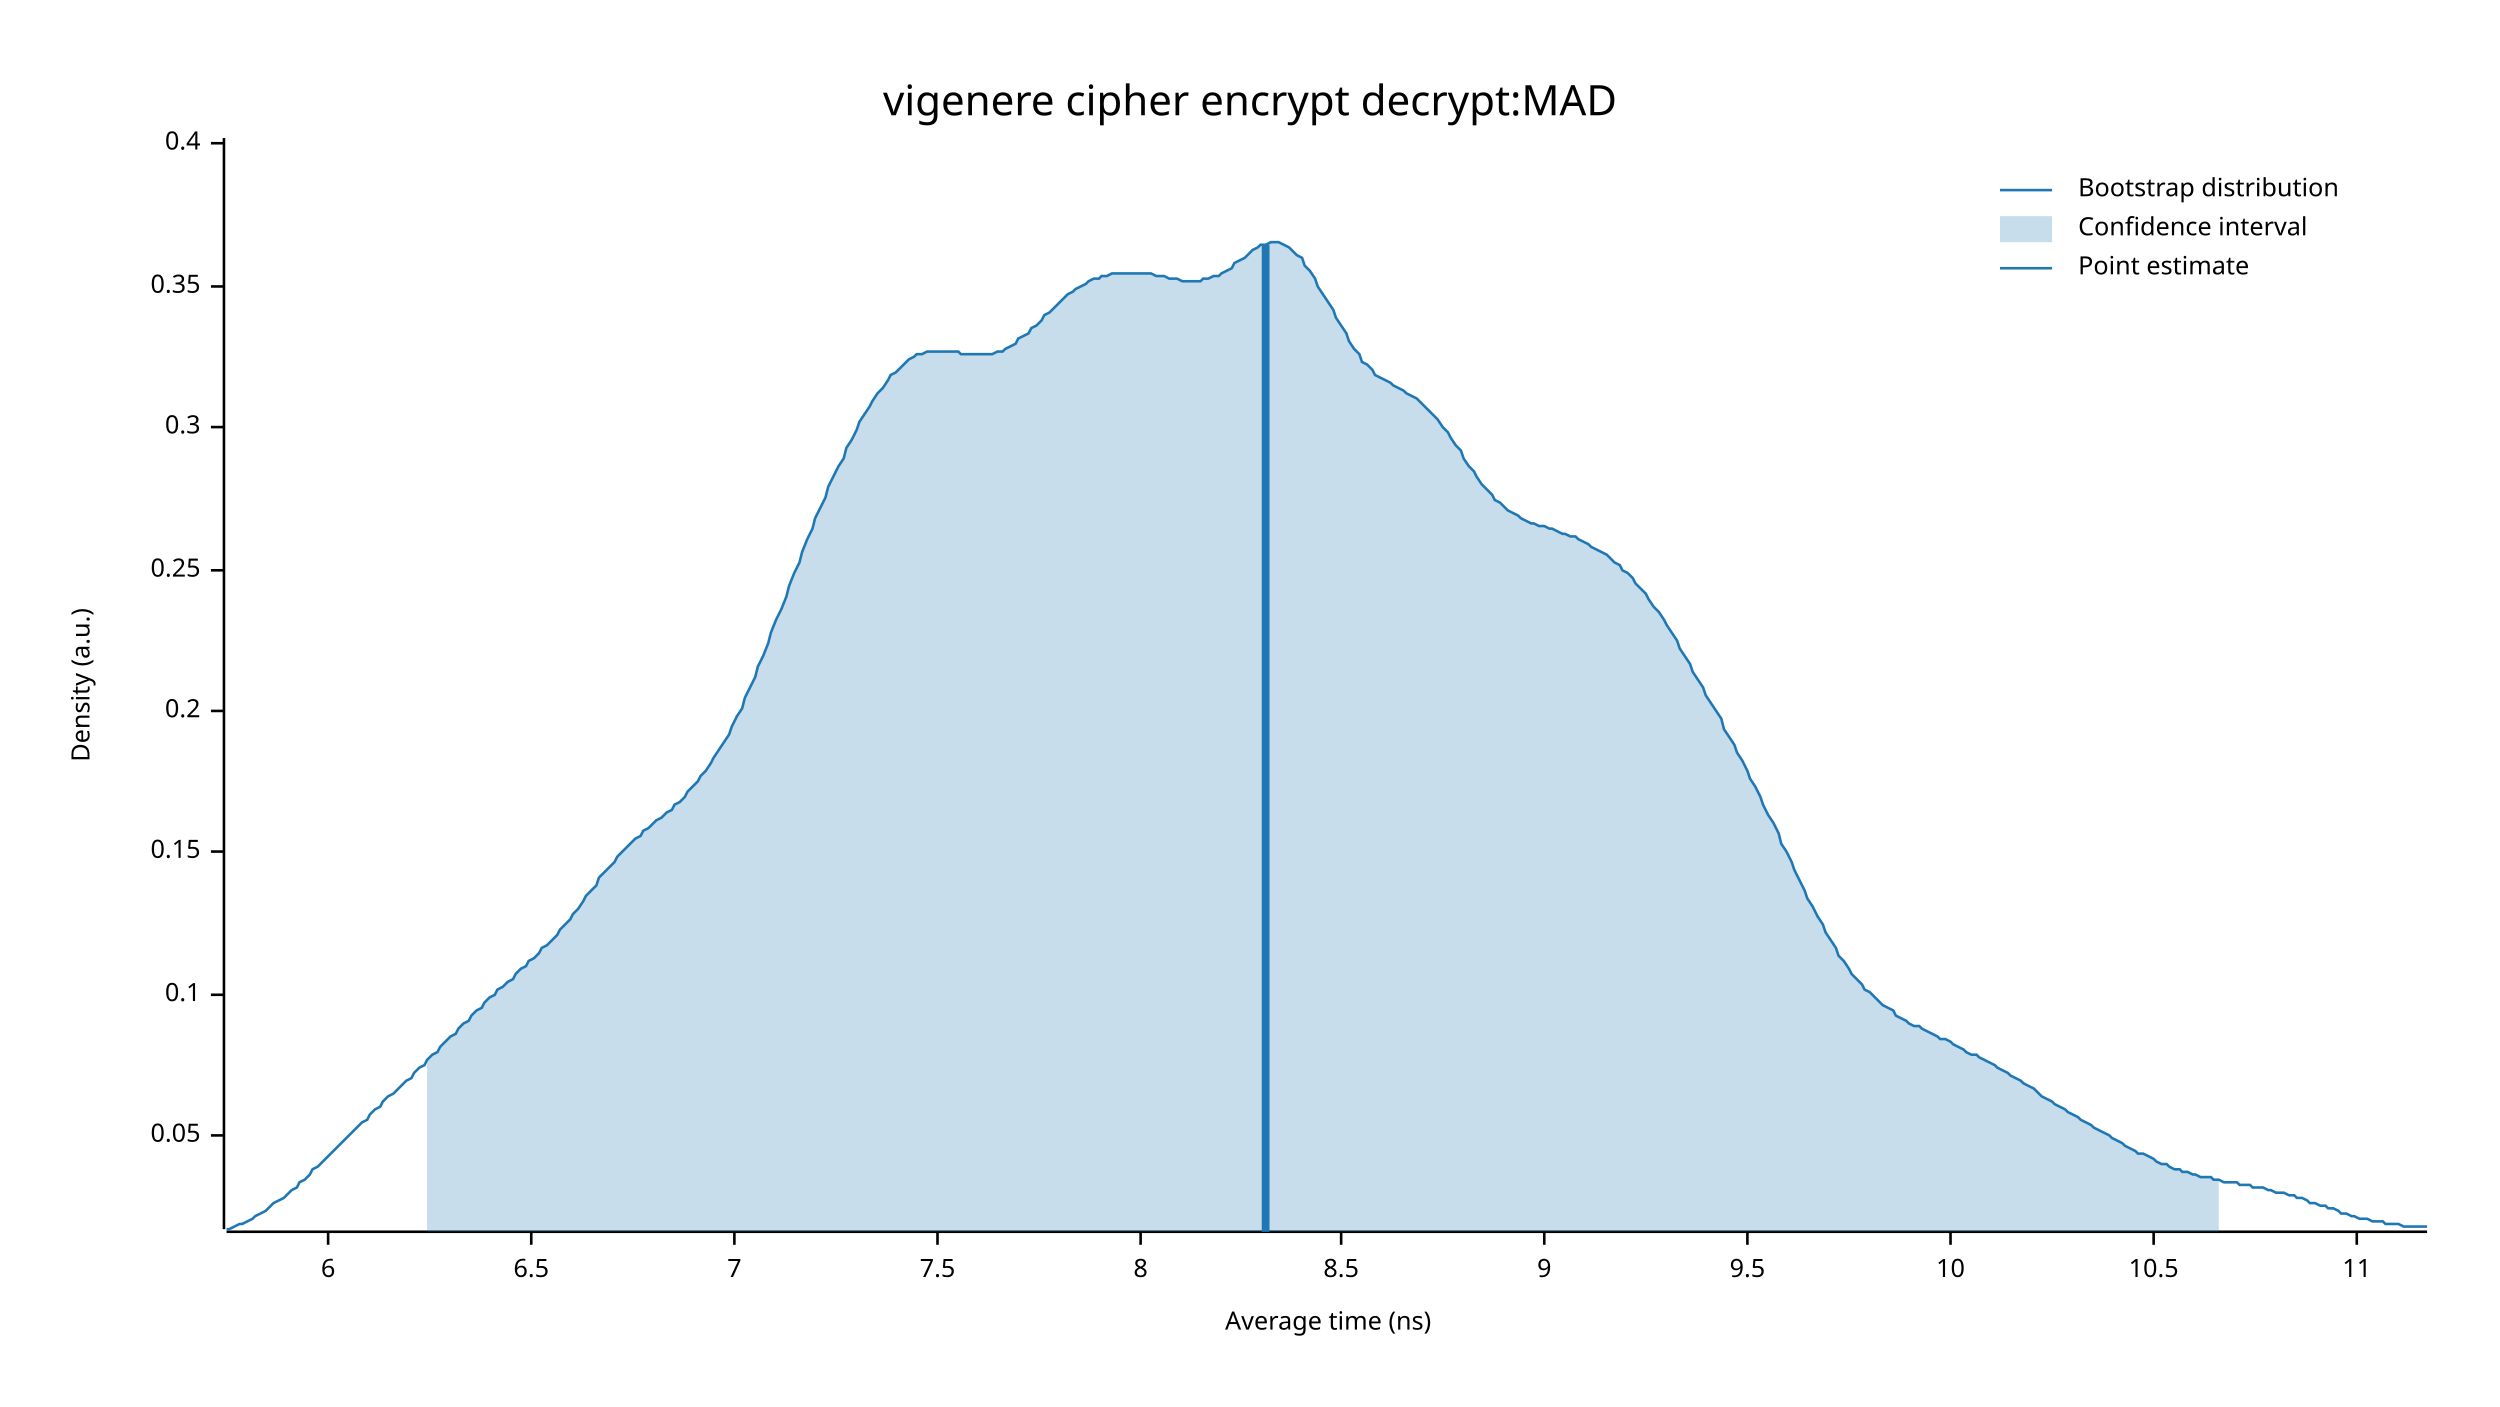
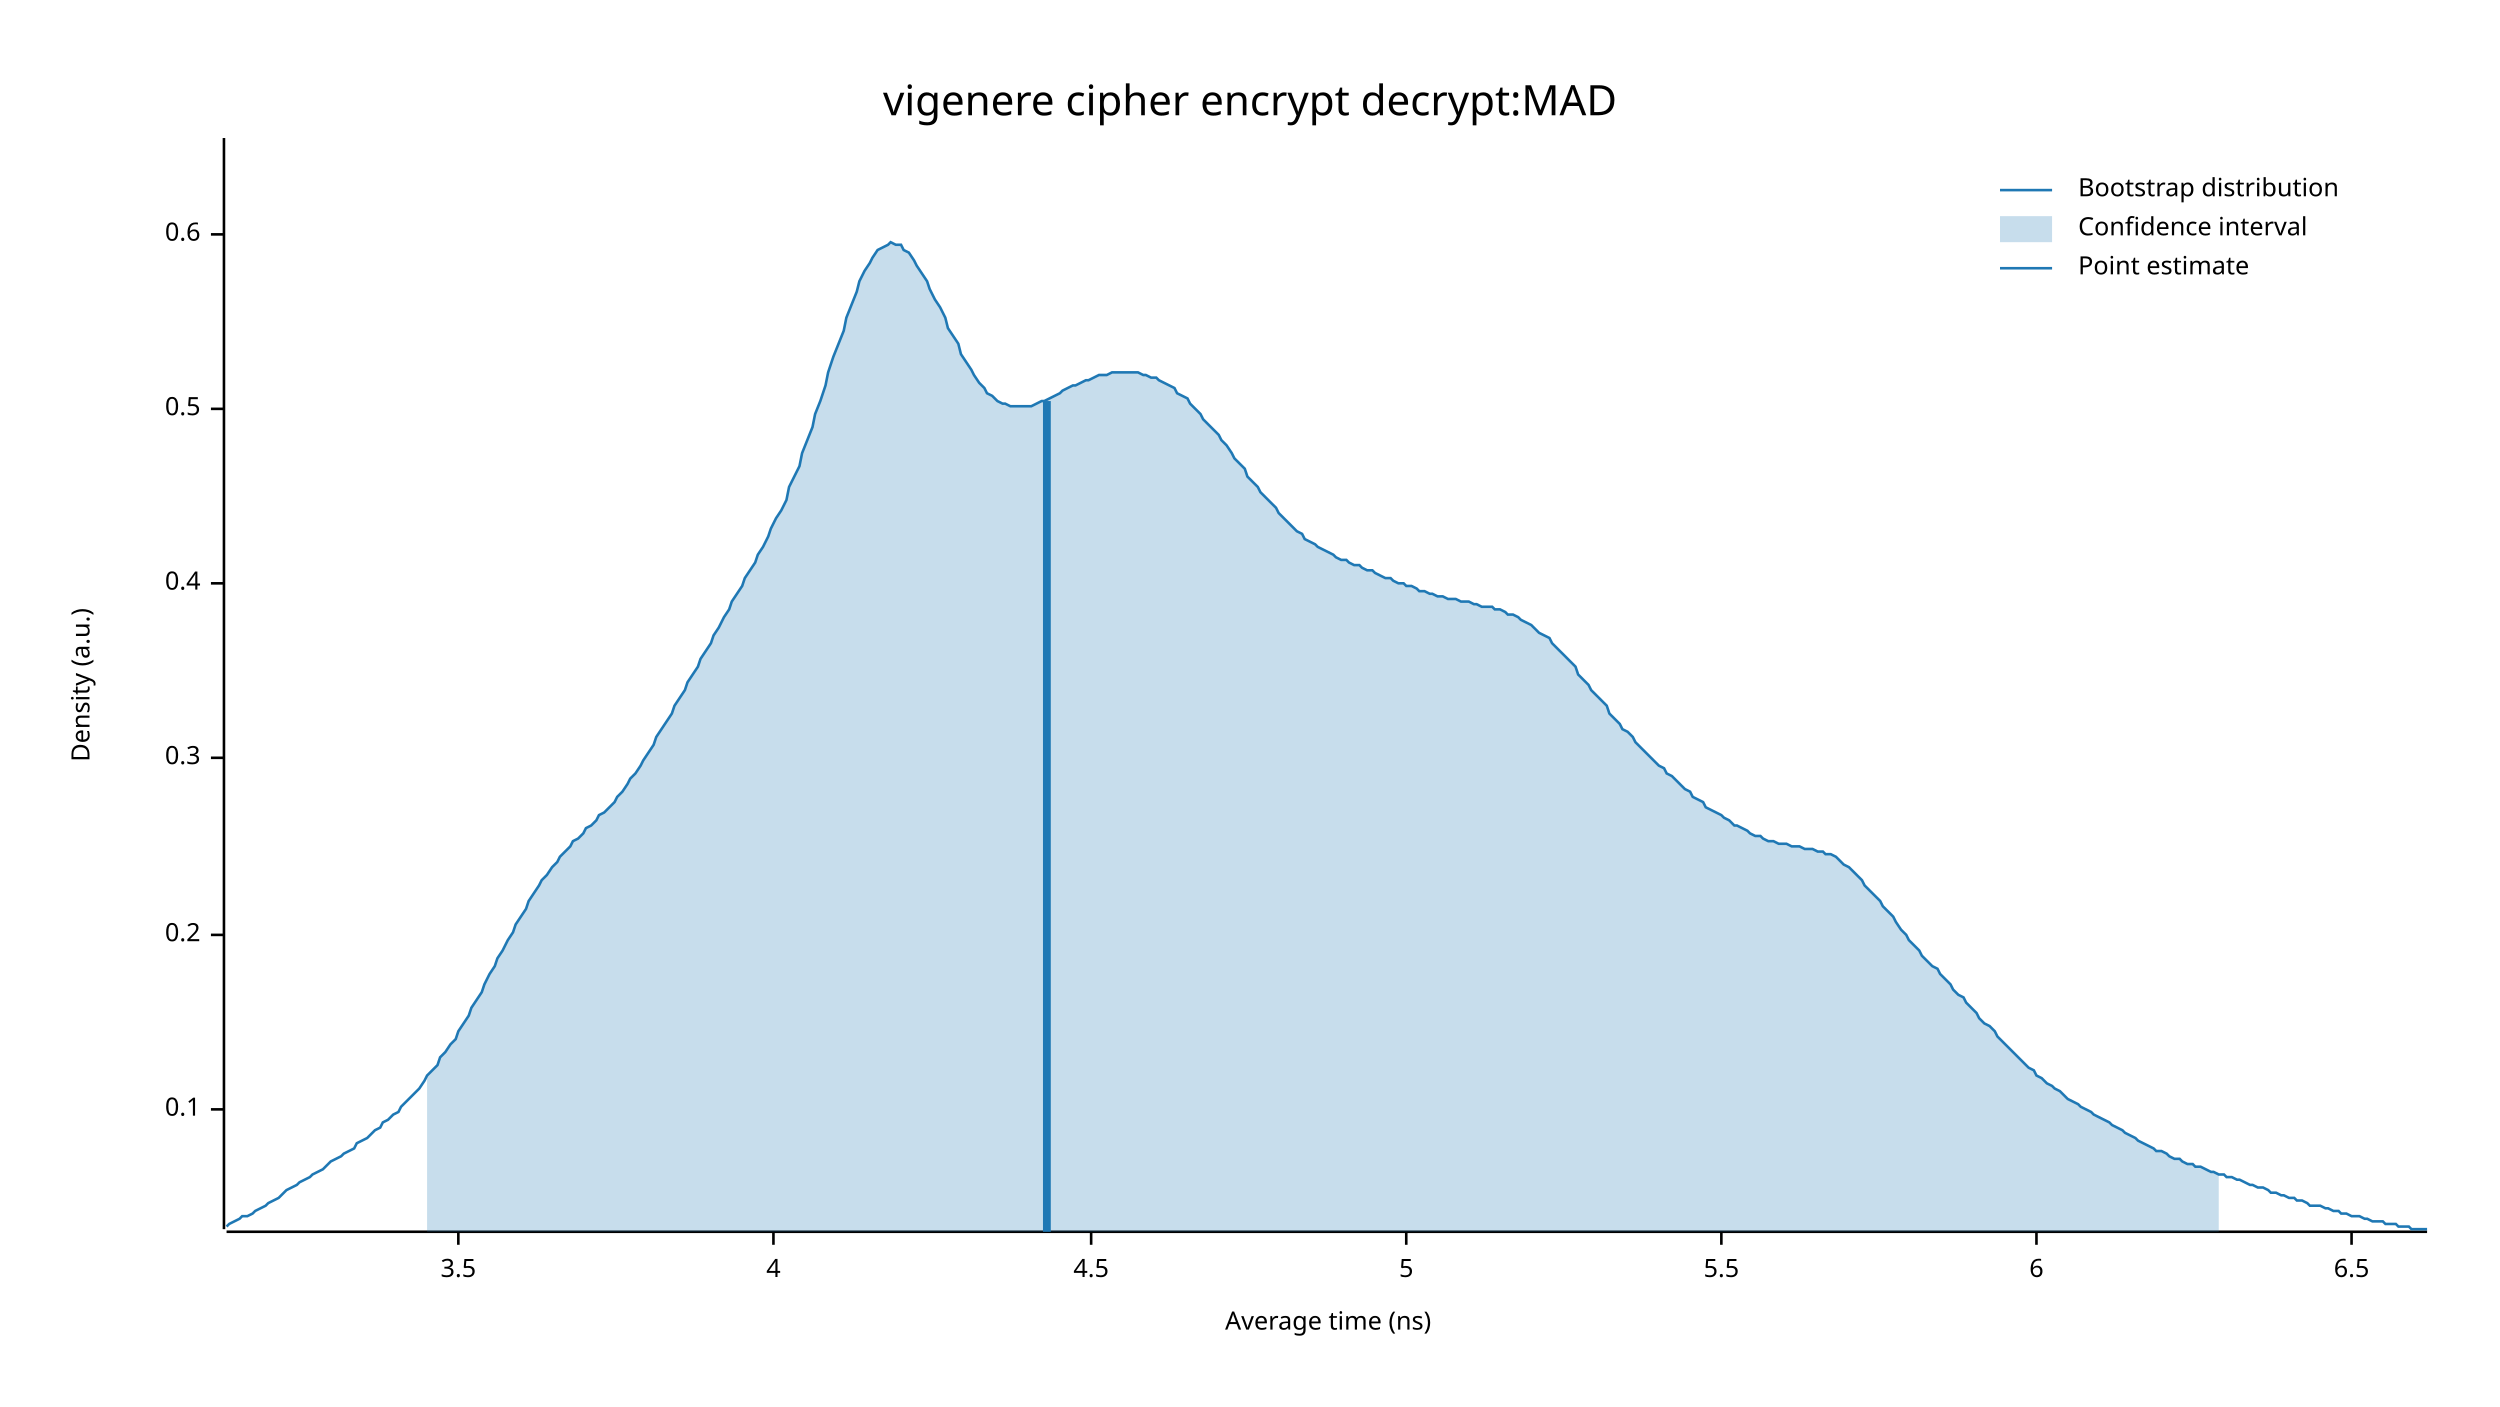
<svg xmlns="http://www.w3.org/2000/svg" width="960" height="540" viewBox="0 0 960 540">
  <text x="480" y="32" dy="0.76em" text-anchor="middle" font-family="sans-serif" font-size="16.129" opacity="1" fill="#000000">
vigenere cipher encrypt decrypt:MAD
</text>
  <text x="27" y="263" dy="0.76em" text-anchor="middle" font-family="sans-serif" font-size="9.677" opacity="1" fill="#000000" transform="rotate(270, 27, 263)">
Density (a.u.)
</text>
  <text x="510" y="513" dy="-0.5ex" text-anchor="middle" font-family="sans-serif" font-size="9.677" opacity="1" fill="#000000">
Average time (ns)
</text>
  <polyline fill="none" opacity="1" stroke="#000000" stroke-width="1" points="86,53 86,472 " />
-   <text x="77" y="436" dy="0.5ex" text-anchor="end" font-family="sans-serif" font-size="9.677" opacity="1" fill="#000000">
- 0.05
- </text>
-   <polyline fill="none" opacity="1" stroke="#000000" stroke-width="1" points="81,436 86,436 " />
-   <text x="77" y="382" dy="0.5ex" text-anchor="end" font-family="sans-serif" font-size="9.677" opacity="1" fill="#000000">
+   <text x="77" y="426" dy="0.5ex" text-anchor="end" font-family="sans-serif" font-size="9.677" opacity="1" fill="#000000">
0.1
</text>
-   <polyline fill="none" opacity="1" stroke="#000000" stroke-width="1" points="81,382 86,382 " />
-   <text x="77" y="327" dy="0.5ex" text-anchor="end" font-family="sans-serif" font-size="9.677" opacity="1" fill="#000000">
- 0.15
- </text>
-   <polyline fill="none" opacity="1" stroke="#000000" stroke-width="1" points="81,327 86,327 " />
-   <text x="77" y="273" dy="0.5ex" text-anchor="end" font-family="sans-serif" font-size="9.677" opacity="1" fill="#000000">
+   <polyline fill="none" opacity="1" stroke="#000000" stroke-width="1" points="81,426 86,426 " />
+   <text x="77" y="359" dy="0.5ex" text-anchor="end" font-family="sans-serif" font-size="9.677" opacity="1" fill="#000000">
0.2
</text>
-   <polyline fill="none" opacity="1" stroke="#000000" stroke-width="1" points="81,273 86,273 " />
-   <text x="77" y="219" dy="0.5ex" text-anchor="end" font-family="sans-serif" font-size="9.677" opacity="1" fill="#000000">
- 0.25
- </text>
-   <polyline fill="none" opacity="1" stroke="#000000" stroke-width="1" points="81,219 86,219 " />
-   <text x="77" y="164" dy="0.5ex" text-anchor="end" font-family="sans-serif" font-size="9.677" opacity="1" fill="#000000">
+   <polyline fill="none" opacity="1" stroke="#000000" stroke-width="1" points="81,359 86,359 " />
+   <text x="77" y="291" dy="0.5ex" text-anchor="end" font-family="sans-serif" font-size="9.677" opacity="1" fill="#000000">
0.3
</text>
-   <polyline fill="none" opacity="1" stroke="#000000" stroke-width="1" points="81,164 86,164 " />
-   <text x="77" y="110" dy="0.5ex" text-anchor="end" font-family="sans-serif" font-size="9.677" opacity="1" fill="#000000">
- 0.35
- </text>
-   <polyline fill="none" opacity="1" stroke="#000000" stroke-width="1" points="81,110 86,110 " />
-   <text x="77" y="55" dy="0.5ex" text-anchor="end" font-family="sans-serif" font-size="9.677" opacity="1" fill="#000000">
+   <polyline fill="none" opacity="1" stroke="#000000" stroke-width="1" points="81,291 86,291 " />
+   <text x="77" y="224" dy="0.5ex" text-anchor="end" font-family="sans-serif" font-size="9.677" opacity="1" fill="#000000">
0.4
</text>
-   <polyline fill="none" opacity="1" stroke="#000000" stroke-width="1" points="81,55 86,55 " />
+   <polyline fill="none" opacity="1" stroke="#000000" stroke-width="1" points="81,224 86,224 " />
+   <text x="77" y="157" dy="0.5ex" text-anchor="end" font-family="sans-serif" font-size="9.677" opacity="1" fill="#000000">
+ 0.5
+ </text>
+   <polyline fill="none" opacity="1" stroke="#000000" stroke-width="1" points="81,157 86,157 " />
+   <text x="77" y="90" dy="0.5ex" text-anchor="end" font-family="sans-serif" font-size="9.677" opacity="1" fill="#000000">
+ 0.6
+ </text>
+   <polyline fill="none" opacity="1" stroke="#000000" stroke-width="1" points="81,90 86,90 " />
  <polyline fill="none" opacity="1" stroke="#000000" stroke-width="1" points="87,473 932,473 " />
-   <text x="126" y="483" dy="0.76em" text-anchor="middle" font-family="sans-serif" font-size="9.677" opacity="1" fill="#000000">
+   <text x="176" y="483" dy="0.76em" text-anchor="middle" font-family="sans-serif" font-size="9.677" opacity="1" fill="#000000">
+ 3.5
+ </text>
+   <polyline fill="none" opacity="1" stroke="#000000" stroke-width="1" points="176,473 176,478 " />
+   <text x="297" y="483" dy="0.76em" text-anchor="middle" font-family="sans-serif" font-size="9.677" opacity="1" fill="#000000">
+ 4
+ </text>
+   <polyline fill="none" opacity="1" stroke="#000000" stroke-width="1" points="297,473 297,478 " />
+   <text x="419" y="483" dy="0.76em" text-anchor="middle" font-family="sans-serif" font-size="9.677" opacity="1" fill="#000000">
+ 4.5
+ </text>
+   <polyline fill="none" opacity="1" stroke="#000000" stroke-width="1" points="419,473 419,478 " />
+   <text x="540" y="483" dy="0.76em" text-anchor="middle" font-family="sans-serif" font-size="9.677" opacity="1" fill="#000000">
+ 5
+ </text>
+   <polyline fill="none" opacity="1" stroke="#000000" stroke-width="1" points="540,473 540,478 " />
+   <text x="661" y="483" dy="0.76em" text-anchor="middle" font-family="sans-serif" font-size="9.677" opacity="1" fill="#000000">
+ 5.5
+ </text>
+   <polyline fill="none" opacity="1" stroke="#000000" stroke-width="1" points="661,473 661,478 " />
+   <text x="782" y="483" dy="0.76em" text-anchor="middle" font-family="sans-serif" font-size="9.677" opacity="1" fill="#000000">
6
</text>
-   <polyline fill="none" opacity="1" stroke="#000000" stroke-width="1" points="126,473 126,478 " />
-   <text x="204" y="483" dy="0.76em" text-anchor="middle" font-family="sans-serif" font-size="9.677" opacity="1" fill="#000000">
+   <polyline fill="none" opacity="1" stroke="#000000" stroke-width="1" points="782,473 782,478 " />
+   <text x="903" y="483" dy="0.76em" text-anchor="middle" font-family="sans-serif" font-size="9.677" opacity="1" fill="#000000">
6.5
</text>
-   <polyline fill="none" opacity="1" stroke="#000000" stroke-width="1" points="204,473 204,478 " />
-   <text x="282" y="483" dy="0.76em" text-anchor="middle" font-family="sans-serif" font-size="9.677" opacity="1" fill="#000000">
- 7
- </text>
-   <polyline fill="none" opacity="1" stroke="#000000" stroke-width="1" points="282,473 282,478 " />
-   <text x="360" y="483" dy="0.76em" text-anchor="middle" font-family="sans-serif" font-size="9.677" opacity="1" fill="#000000">
- 7.5
- </text>
-   <polyline fill="none" opacity="1" stroke="#000000" stroke-width="1" points="360,473 360,478 " />
-   <text x="438" y="483" dy="0.76em" text-anchor="middle" font-family="sans-serif" font-size="9.677" opacity="1" fill="#000000">
- 8
- </text>
-   <polyline fill="none" opacity="1" stroke="#000000" stroke-width="1" points="438,473 438,478 " />
-   <text x="515" y="483" dy="0.76em" text-anchor="middle" font-family="sans-serif" font-size="9.677" opacity="1" fill="#000000">
- 8.5
- </text>
-   <polyline fill="none" opacity="1" stroke="#000000" stroke-width="1" points="515,473 515,478 " />
-   <text x="593" y="483" dy="0.76em" text-anchor="middle" font-family="sans-serif" font-size="9.677" opacity="1" fill="#000000">
- 9
- </text>
-   <polyline fill="none" opacity="1" stroke="#000000" stroke-width="1" points="593,473 593,478 " />
-   <text x="671" y="483" dy="0.76em" text-anchor="middle" font-family="sans-serif" font-size="9.677" opacity="1" fill="#000000">
- 9.5
- </text>
-   <polyline fill="none" opacity="1" stroke="#000000" stroke-width="1" points="671,473 671,478 " />
-   <text x="749" y="483" dy="0.76em" text-anchor="middle" font-family="sans-serif" font-size="9.677" opacity="1" fill="#000000">
- 10
- </text>
-   <polyline fill="none" opacity="1" stroke="#000000" stroke-width="1" points="749,473 749,478 " />
-   <text x="827" y="483" dy="0.76em" text-anchor="middle" font-family="sans-serif" font-size="9.677" opacity="1" fill="#000000">
- 10.5
- </text>
-   <polyline fill="none" opacity="1" stroke="#000000" stroke-width="1" points="827,473 827,478 " />
-   <text x="905" y="483" dy="0.76em" text-anchor="middle" font-family="sans-serif" font-size="9.677" opacity="1" fill="#000000">
- 11
- </text>
-   <polyline fill="none" opacity="1" stroke="#000000" stroke-width="1" points="905,473 905,478 " />
-   <polyline fill="none" opacity="1" stroke="#1F78B4" stroke-width="1" points="87,472 88,472 90,471 92,470 93,470 95,469 97,468 98,467 100,466 102,465 103,464 105,462 107,461 109,460 110,459 112,457 114,456 115,454 117,453 119,451 120,449 122,448 124,446 125,445 127,443 129,441 131,439 132,438 134,436 136,434 137,433 139,431 141,430 142,428 144,426 146,425 147,423 149,421 151,420 153,418 154,417 156,415 158,414 159,412 161,410 163,409 164,407 166,405 168,404 169,402 171,400 173,398 175,397 176,395 178,393 180,392 181,390 183,388 185,387 186,385 188,383 190,382 191,380 193,379 195,377 197,376 198,374 200,372 202,371 203,369 205,368 207,366 208,364 210,363 212,361 214,359 215,357 217,355 219,353 220,351 222,349 224,346 225,344 227,342 229,340 230,337 232,335 234,333 236,331 237,329 239,327 241,325 242,324 244,322 246,321 247,319 249,318 251,316 252,315 254,314 256,312 258,311 259,309 261,308 263,306 264,304 266,302 268,300 269,298 271,296 273,293 274,291 276,288 278,285 280,282 281,279 283,275 285,272 286,268 288,264 290,260 291,256 293,252 295,247 296,243 298,238 300,234 302,229 303,225 305,220 307,216 308,212 310,207 312,203 313,199 315,195 317,191 318,187 320,183 322,179 324,176 325,172 327,169 329,165 330,162 332,159 334,156 335,154 337,151 339,149 341,146 342,144 344,143 346,141 347,140 349,138 351,137 352,136 354,136 356,135 357,135 359,135 361,135 363,135 364,135 366,135 368,135 369,136 371,136 373,136 374,136 376,136 378,136 379,136 381,136 383,135 385,135 386,134 388,133 390,132 391,130 393,129 395,128 396,126 398,125 400,123 401,121 403,120 405,118 407,116 408,115 410,113 412,112 413,111 415,110 417,109 418,108 420,107 422,107 423,106 425,106 427,105 429,105 430,105 432,105 434,105 435,105 437,105 439,105 440,105 442,105 444,106 445,106 447,106 449,107 451,107 452,107 454,108 456,108 457,108 459,108 461,108 462,107 464,107 466,106 468,106 469,105 471,104 473,103 474,101 476,100 478,99 479,98 481,96 483,95 484,94 486,94 488,93 490,93 491,93 493,94 495,95 496,96 498,98 500,99 501,102 503,104 505,107 506,110 508,113 510,116 512,119 513,122 515,125 517,128 518,131 520,134 522,136 523,139 525,140 527,142 528,144 530,145 532,146 534,147 535,148 537,149 539,150 540,151 542,152 544,153 545,154 547,156 549,158 550,159 552,161 554,164 556,166 557,168 559,171 561,173 562,176 564,179 566,181 567,183 569,186 571,188 573,190 574,192 576,193 578,195 579,196 581,197 583,198 584,199 586,200 588,201 589,201 591,202 593,202 595,203 596,203 598,204 600,205 601,205 603,206 605,206 606,207 608,208 610,209 611,210 613,211 615,212 617,213 618,214 620,216 622,217 623,219 625,220 627,222 628,224 630,226 632,228 633,230 635,233 637,235 639,238 640,240 642,243 644,246 645,249 647,252 649,255 650,258 652,261 654,264 655,267 657,270 659,273 661,276 662,280 664,283 666,286 667,289 669,292 671,296 672,299 674,302 676,306 677,309 679,313 681,316 683,320 684,324 686,327 688,331 689,334 691,338 693,342 694,345 696,348 698,352 700,355 701,358 703,361 705,364 706,367 708,369 710,372 711,374 713,376 715,378 716,380 718,381 720,383 722,385 723,386 725,387 727,388 728,390 730,391 732,392 733,393 735,394 737,394 738,395 740,396 742,397 744,398 745,399 747,399 749,400 750,401 752,402 754,403 755,404 757,405 759,405 760,406 762,407 764,408 766,409 767,410 769,411 771,412 772,413 774,414 776,415 777,416 779,417 781,418 782,419 784,421 786,422 788,423 789,424 791,425 793,426 794,427 796,428 798,429 799,430 801,431 803,432 804,433 806,434 808,435 810,436 811,437 813,438 815,439 816,440 818,441 820,442 821,443 823,443 825,444 827,445 828,446 830,447 832,447 833,448 835,449 837,449 838,450 840,450 842,451 843,451 845,452 847,452 849,452 850,453 852,453 854,454 855,454 857,454 859,454 860,455 862,455 864,455 865,456 867,456 869,456 871,457 872,457 874,458 876,458 877,458 879,459 881,459 882,460 884,460 886,461 887,462 889,462 891,463 893,463 894,464 896,464 898,465 899,466 901,466 903,467 904,467 906,468 908,468 909,468 911,469 913,469 915,469 916,470 918,470 920,470 921,470 923,471 925,471 926,471 928,471 930,471 932,471 " />
-   <polygon opacity="0.25" fill="#1F78B4" points="164,407 166,405 168,404 169,402 171,400 173,398 175,397 176,395 178,393 180,392 181,390 183,388 185,387 186,385 188,383 190,382 191,380 193,379 195,377 197,376 198,374 200,372 202,371 203,369 205,368 207,366 208,364 210,363 212,361 214,359 215,357 217,355 219,353 220,351 222,349 224,346 225,344 227,342 229,340 230,337 232,335 234,333 236,331 237,329 239,327 241,325 242,324 244,322 246,321 247,319 249,318 251,316 252,315 254,314 256,312 258,311 259,309 261,308 263,306 264,304 266,302 268,300 269,298 271,296 273,293 274,291 276,288 278,285 280,282 281,279 283,275 285,272 286,268 288,264 290,260 291,256 293,252 295,247 296,243 298,238 300,234 302,229 303,225 305,220 307,216 308,212 310,207 312,203 313,199 315,195 317,191 318,187 320,183 322,179 324,176 325,172 327,169 329,165 330,162 332,159 334,156 335,154 337,151 339,149 341,146 342,144 344,143 346,141 347,140 349,138 351,137 352,136 354,136 356,135 357,135 359,135 361,135 363,135 364,135 366,135 368,135 369,136 371,136 373,136 374,136 376,136 378,136 379,136 381,136 383,135 385,135 386,134 388,133 390,132 391,130 393,129 395,128 396,126 398,125 400,123 401,121 403,120 405,118 407,116 408,115 410,113 412,112 413,111 415,110 417,109 418,108 420,107 422,107 423,106 425,106 427,105 429,105 430,105 432,105 434,105 435,105 437,105 439,105 440,105 442,105 444,106 445,106 447,106 449,107 451,107 452,107 454,108 456,108 457,108 459,108 461,108 462,107 464,107 466,106 468,106 469,105 471,104 473,103 474,101 476,100 478,99 479,98 481,96 483,95 484,94 486,94 488,93 490,93 491,93 493,94 495,95 496,96 498,98 500,99 501,102 503,104 505,107 506,110 508,113 510,116 512,119 513,122 515,125 517,128 518,131 520,134 522,136 523,139 525,140 527,142 528,144 530,145 532,146 534,147 535,148 537,149 539,150 540,151 542,152 544,153 545,154 547,156 549,158 550,159 552,161 554,164 556,166 557,168 559,171 561,173 562,176 564,179 566,181 567,183 569,186 571,188 573,190 574,192 576,193 578,195 579,196 581,197 583,198 584,199 586,200 588,201 589,201 591,202 593,202 595,203 596,203 598,204 600,205 601,205 603,206 605,206 606,207 608,208 610,209 611,210 613,211 615,212 617,213 618,214 620,216 622,217 623,219 625,220 627,222 628,224 630,226 632,228 633,230 635,233 637,235 639,238 640,240 642,243 644,246 645,249 647,252 649,255 650,258 652,261 654,264 655,267 657,270 659,273 661,276 662,280 664,283 666,286 667,289 669,292 671,296 672,299 674,302 676,306 677,309 679,313 681,316 683,320 684,324 686,327 688,331 689,334 691,338 693,342 694,345 696,348 698,352 700,355 701,358 703,361 705,364 706,367 708,369 710,372 711,374 713,376 715,378 716,380 718,381 720,383 722,385 723,386 725,387 727,388 728,390 730,391 732,392 733,393 735,394 737,394 738,395 740,396 742,397 744,398 745,399 747,399 749,400 750,401 752,402 754,403 755,404 757,405 759,405 760,406 762,407 764,408 766,409 767,410 769,411 771,412 772,413 774,414 776,415 777,416 779,417 781,418 782,419 784,421 786,422 788,423 789,424 791,425 793,426 794,427 796,428 798,429 799,430 801,431 803,432 804,433 806,434 808,435 810,436 811,437 813,438 815,439 816,440 818,441 820,442 821,443 823,443 825,444 827,445 828,446 830,447 832,447 833,448 835,449 837,449 838,450 840,450 842,451 843,451 845,452 847,452 849,452 850,453 852,453 852,473 164,473 " />
-   <polyline fill="none" opacity="1" stroke="#1F78B4" stroke-width="3" points="486,473 486,94 " />
+   <polyline fill="none" opacity="1" stroke="#000000" stroke-width="1" points="903,473 903,478 " />
+   <polyline fill="none" opacity="1" stroke="#1F78B4" stroke-width="1" points="87,471 88,470 90,469 92,468 93,467 95,467 97,466 98,465 100,464 102,463 103,462 105,461 107,460 109,458 110,457 112,456 114,455 115,454 117,453 119,452 120,451 122,450 124,449 125,448 127,446 129,445 131,444 132,443 134,442 136,441 137,439 139,438 141,437 142,436 144,434 146,433 147,431 149,430 151,428 153,427 154,425 156,423 158,421 159,420 161,418 163,415 164,413 166,411 168,409 169,406 171,404 173,401 175,399 176,396 178,393 180,390 181,387 183,384 185,381 186,378 188,374 190,371 191,368 193,365 195,361 197,358 198,355 200,352 202,349 203,346 205,343 207,340 208,338 210,336 212,333 214,331 215,329 217,327 219,325 220,323 222,322 224,320 225,318 227,317 229,315 230,313 232,312 234,310 236,308 237,306 239,304 241,301 242,299 244,297 246,294 247,292 249,289 251,286 252,283 254,280 256,277 258,274 259,271 261,268 263,265 264,262 266,259 268,256 269,253 271,250 273,247 274,244 276,241 278,237 280,234 281,231 283,228 285,225 286,222 288,219 290,216 291,213 293,210 295,206 296,203 298,199 300,196 302,192 303,187 305,183 307,179 308,174 310,169 312,164 313,159 315,154 317,148 318,143 320,137 322,132 324,127 325,122 327,117 329,112 330,108 332,104 334,101 335,99 337,96 339,95 341,94 342,93 344,94 346,94 347,96 349,97 351,100 352,102 354,105 356,108 357,111 359,115 361,118 363,122 364,126 366,129 368,132 369,136 371,139 373,142 374,144 376,147 378,149 379,151 381,152 383,154 385,155 386,155 388,156 390,156 391,156 393,156 395,156 396,156 398,155 400,154 401,154 403,153 405,152 407,151 408,150 410,149 412,148 413,148 415,147 417,146 418,146 420,145 422,144 423,144 425,144 427,143 429,143 430,143 432,143 434,143 435,143 437,143 439,144 440,144 442,145 444,145 445,146 447,147 449,148 451,149 452,151 454,152 456,153 457,155 459,157 461,159 462,161 464,163 466,165 468,167 469,169 471,171 473,174 474,176 476,178 478,180 479,183 481,185 483,187 484,189 486,191 488,193 490,195 491,197 493,199 495,201 496,202 498,204 500,205 501,207 503,208 505,209 506,210 508,211 510,212 512,213 513,214 515,215 517,215 518,216 520,217 522,217 523,218 525,219 527,219 528,220 530,221 532,222 534,222 535,223 537,224 539,224 540,225 542,225 544,226 545,227 547,227 549,228 550,228 552,229 554,229 556,230 557,230 559,230 561,231 562,231 564,231 566,232 567,232 569,233 571,233 573,233 574,234 576,234 578,235 579,236 581,236 583,237 584,238 586,239 588,240 589,241 591,243 593,244 595,245 596,247 598,249 600,251 601,252 603,254 605,256 606,259 608,261 610,263 611,265 613,267 615,269 617,271 618,274 620,276 622,278 623,280 625,281 627,283 628,285 630,287 632,289 633,290 635,292 637,294 639,295 640,297 642,298 644,300 645,301 647,303 649,304 650,306 652,307 654,308 655,310 657,311 659,312 661,313 662,314 664,315 666,317 667,317 669,318 671,319 672,320 674,321 676,321 677,322 679,323 681,323 683,324 684,324 686,324 688,325 689,325 691,325 693,326 694,326 696,326 698,327 700,327 701,328 703,328 705,329 706,330 708,332 710,333 711,334 713,336 715,338 716,340 718,342 720,344 722,346 723,348 725,350 727,352 728,354 730,357 732,359 733,361 735,363 737,365 738,367 740,369 742,371 744,372 745,374 747,376 749,378 750,380 752,382 754,383 755,385 757,387 759,389 760,391 762,393 764,394 766,396 767,398 769,400 771,402 772,403 774,405 776,407 777,408 779,410 781,411 782,413 784,414 786,416 788,417 789,418 791,419 793,421 794,422 796,423 798,424 799,425 801,426 803,427 804,428 806,429 808,430 810,431 811,432 813,433 815,434 816,435 818,436 820,437 821,438 823,439 825,440 827,441 828,442 830,442 832,443 833,444 835,445 837,445 838,446 840,447 842,447 843,448 845,448 847,449 849,450 850,450 852,451 854,451 855,452 857,452 859,453 860,453 862,454 864,455 865,455 867,456 869,456 871,457 872,458 874,458 876,459 877,459 879,460 881,460 882,461 884,461 886,462 887,463 889,463 891,463 893,464 894,464 896,465 898,465 899,466 901,466 903,467 904,467 906,467 908,468 909,468 911,469 913,469 915,469 916,470 918,470 920,470 921,471 923,471 925,471 926,472 928,472 930,472 932,472 " />
+   <polygon opacity="0.25" fill="#1F78B4" points="164,413 166,411 168,409 169,406 171,404 173,401 175,399 176,396 178,393 180,390 181,387 183,384 185,381 186,378 188,374 190,371 191,368 193,365 195,361 197,358 198,355 200,352 202,349 203,346 205,343 207,340 208,338 210,336 212,333 214,331 215,329 217,327 219,325 220,323 222,322 224,320 225,318 227,317 229,315 230,313 232,312 234,310 236,308 237,306 239,304 241,301 242,299 244,297 246,294 247,292 249,289 251,286 252,283 254,280 256,277 258,274 259,271 261,268 263,265 264,262 266,259 268,256 269,253 271,250 273,247 274,244 276,241 278,237 280,234 281,231 283,228 285,225 286,222 288,219 290,216 291,213 293,210 295,206 296,203 298,199 300,196 302,192 303,187 305,183 307,179 308,174 310,169 312,164 313,159 315,154 317,148 318,143 320,137 322,132 324,127 325,122 327,117 329,112 330,108 332,104 334,101 335,99 337,96 339,95 341,94 342,93 344,94 346,94 347,96 349,97 351,100 352,102 354,105 356,108 357,111 359,115 361,118 363,122 364,126 366,129 368,132 369,136 371,139 373,142 374,144 376,147 378,149 379,151 381,152 383,154 385,155 386,155 388,156 390,156 391,156 393,156 395,156 396,156 398,155 400,154 401,154 403,153 405,152 407,151 408,150 410,149 412,148 413,148 415,147 417,146 418,146 420,145 422,144 423,144 425,144 427,143 429,143 430,143 432,143 434,143 435,143 437,143 439,144 440,144 442,145 444,145 445,146 447,147 449,148 451,149 452,151 454,152 456,153 457,155 459,157 461,159 462,161 464,163 466,165 468,167 469,169 471,171 473,174 474,176 476,178 478,180 479,183 481,185 483,187 484,189 486,191 488,193 490,195 491,197 493,199 495,201 496,202 498,204 500,205 501,207 503,208 505,209 506,210 508,211 510,212 512,213 513,214 515,215 517,215 518,216 520,217 522,217 523,218 525,219 527,219 528,220 530,221 532,222 534,222 535,223 537,224 539,224 540,225 542,225 544,226 545,227 547,227 549,228 550,228 552,229 554,229 556,230 557,230 559,230 561,231 562,231 564,231 566,232 567,232 569,233 571,233 573,233 574,234 576,234 578,235 579,236 581,236 583,237 584,238 586,239 588,240 589,241 591,243 593,244 595,245 596,247 598,249 600,251 601,252 603,254 605,256 606,259 608,261 610,263 611,265 613,267 615,269 617,271 618,274 620,276 622,278 623,280 625,281 627,283 628,285 630,287 632,289 633,290 635,292 637,294 639,295 640,297 642,298 644,300 645,301 647,303 649,304 650,306 652,307 654,308 655,310 657,311 659,312 661,313 662,314 664,315 666,317 667,317 669,318 671,319 672,320 674,321 676,321 677,322 679,323 681,323 683,324 684,324 686,324 688,325 689,325 691,325 693,326 694,326 696,326 698,327 700,327 701,328 703,328 705,329 706,330 708,332 710,333 711,334 713,336 715,338 716,340 718,342 720,344 722,346 723,348 725,350 727,352 728,354 730,357 732,359 733,361 735,363 737,365 738,367 740,369 742,371 744,372 745,374 747,376 749,378 750,380 752,382 754,383 755,385 757,387 759,389 760,391 762,393 764,394 766,396 767,398 769,400 771,402 772,403 774,405 776,407 777,408 779,410 781,411 782,413 784,414 786,416 788,417 789,418 791,419 793,421 794,422 796,423 798,424 799,425 801,426 803,427 804,428 806,429 808,430 810,431 811,432 813,433 815,434 816,435 818,436 820,437 821,438 823,439 825,440 827,441 828,442 830,442 832,443 833,444 835,445 837,445 838,446 840,447 842,447 843,448 845,448 847,449 849,450 850,450 852,451 852,473 164,473 " />
+   <polyline fill="none" opacity="1" stroke="#1F78B4" stroke-width="3" points="402,473 402,154 " />
  <text x="798" y="68" dy="0.76em" text-anchor="start" font-family="sans-serif" font-size="9.677" opacity="1" fill="#000000">
Bootstrap distribution
</text>
  <text x="798" y="83" dy="0.76em" text-anchor="start" font-family="sans-serif" font-size="9.677" opacity="1" fill="#000000">
Confidence interval
</text>
  <text x="798" y="98" dy="0.76em" text-anchor="start" font-family="sans-serif" font-size="9.677" opacity="1" fill="#000000">
Point estimate
</text>
  <polyline fill="none" opacity="1" stroke="#1F78B4" stroke-width="1" points="768,73 788,73 " />
  <rect x="768" y="83" width="20" height="10" opacity="0.25" fill="#1F78B4" stroke="none" />
  <polyline fill="none" opacity="1" stroke="#1F78B4" stroke-width="1" points="768,103 788,103 " />
</svg>
